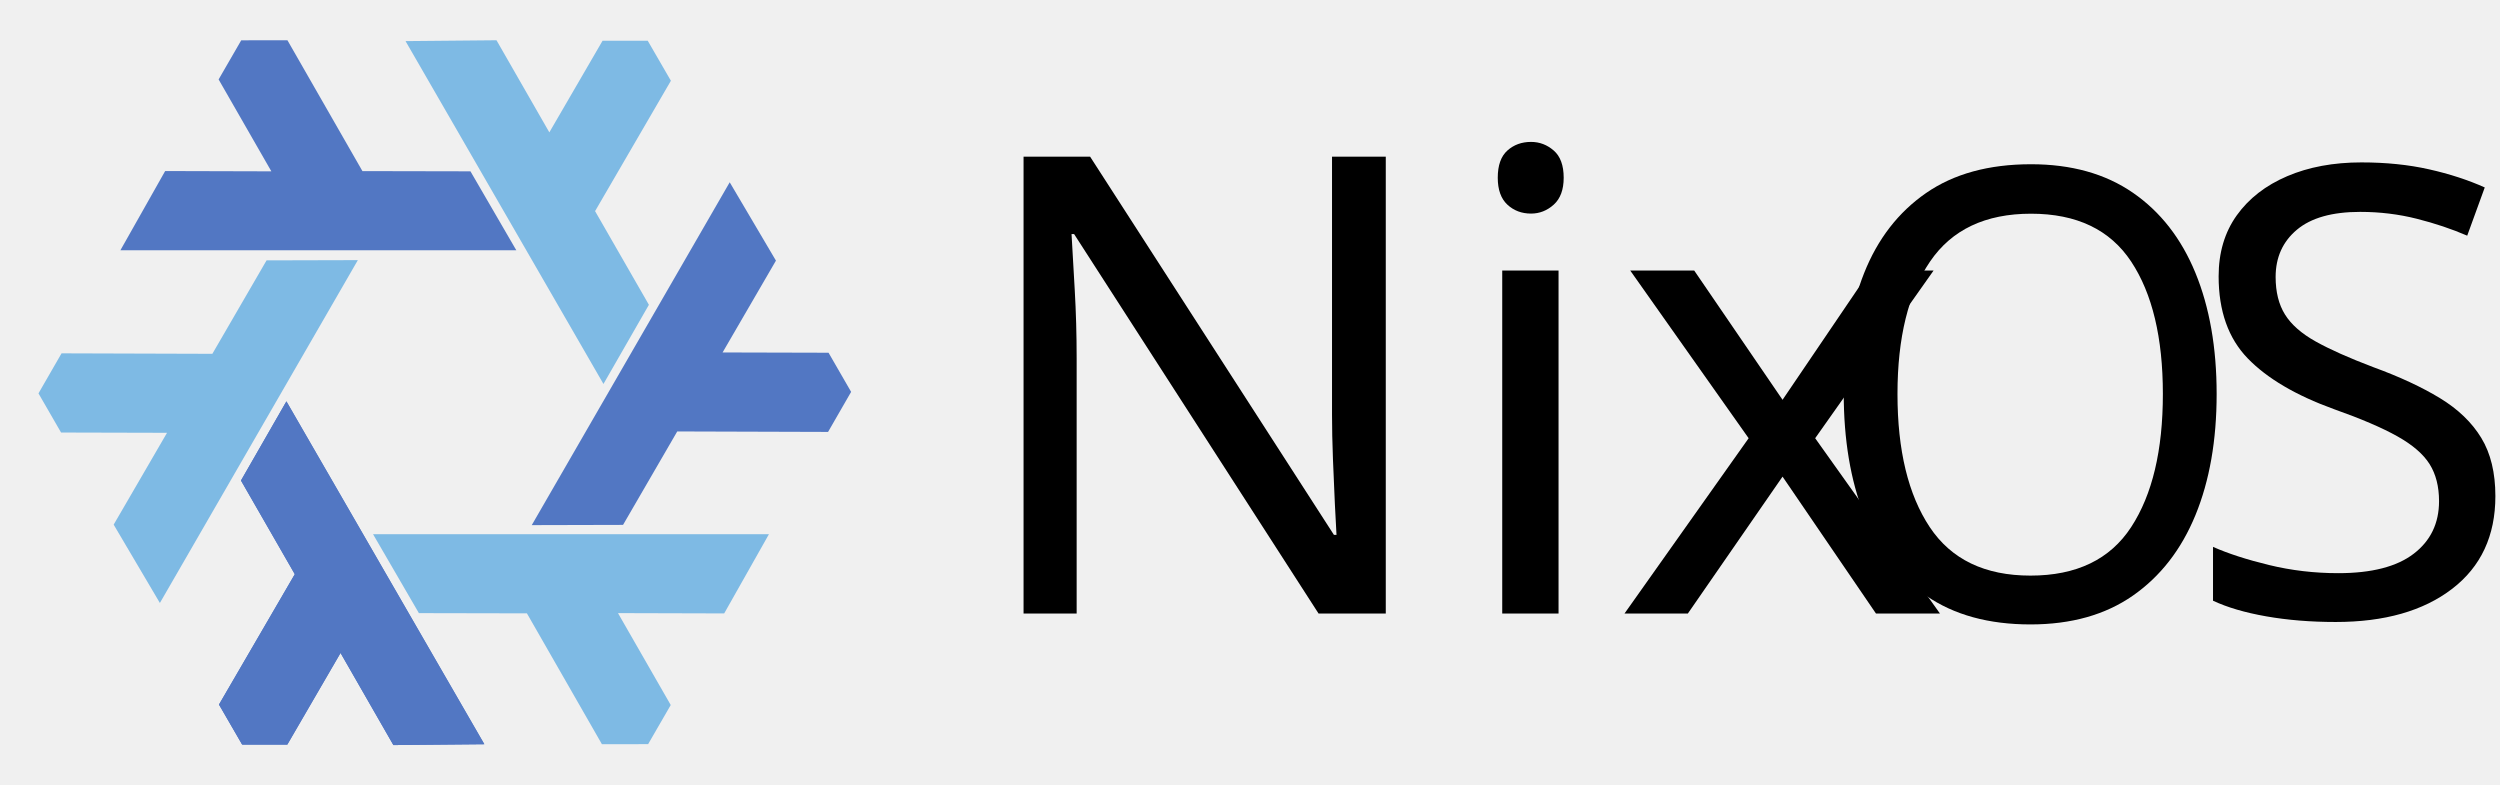
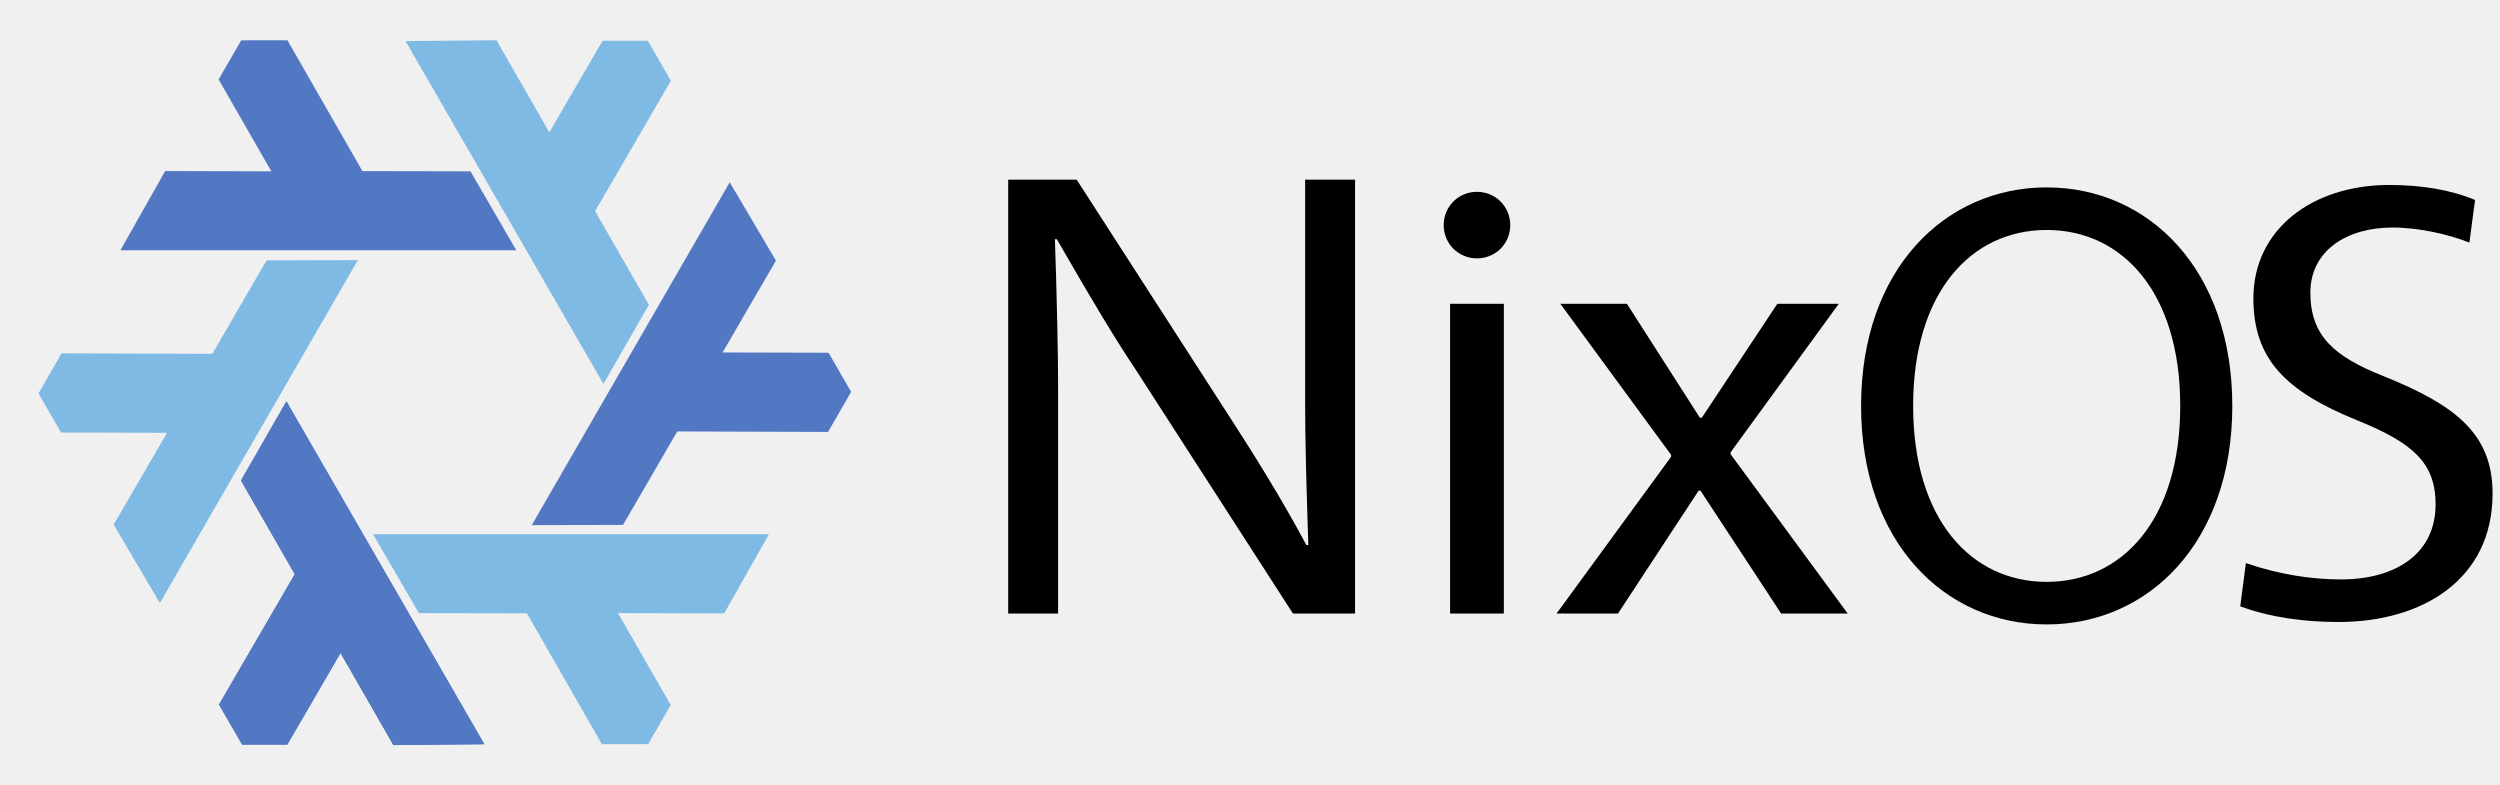
<svg xmlns="http://www.w3.org/2000/svg" xmlns:xlink="http://www.w3.org/1999/xlink" width="435.59mm" height="136.685mm" viewBox="0 0 1543.428 484.317" id="svg2" version="1.1">
  <defs id="defs4">
    <linearGradient id="linearGradient5562">
      <stop style="stop-color:#699ad7;stop-opacity:1" offset="0" id="stop5564" />
      <stop id="stop5566" offset="0.243" style="stop-color:#7eb1dd;stop-opacity:1" />
      <stop style="stop-color:#7ebae4;stop-opacity:1" offset="1" id="stop5568" />
    </linearGradient>
    <linearGradient id="linearGradient5053">
      <stop style="stop-color:#415e9a;stop-opacity:1" offset="0" id="stop5055" />
      <stop id="stop5057" offset="0.232" style="stop-color:#4a6baf;stop-opacity:1" />
      <stop style="stop-color:#5277c3;stop-opacity:1" offset="1" id="stop5059" />
    </linearGradient>
    <linearGradient id="linearGradient5960">
      <stop id="stop5962" offset="0" style="stop-color:#637ddf;stop-opacity:1" />
      <stop style="stop-color:#649afa;stop-opacity:1" offset="0.232" id="stop5964" />
      <stop id="stop5966" offset="1" style="stop-color:#719efa;stop-opacity:1" />
    </linearGradient>
-     <linearGradient id="linearGradient5867">
-       <stop style="stop-color:#7363df;stop-opacity:1" offset="0" id="stop5869" />
-       <stop id="stop5871" offset="0.232" style="stop-color:#6478fa;stop-opacity:1" />
-       <stop style="stop-color:#719efa;stop-opacity:1" offset="1" id="stop5873" />
-     </linearGradient>
    <linearGradient y2="515.971" x2="282.261" y1="338.624" x1="213.956" gradientTransform="translate(983.3608,601.3889)" gradientUnits="userSpaceOnUse" id="linearGradient5855" xlink:href="#linearGradient5960" />
-     <linearGradient y2="515.971" x2="282.261" y1="338.624" x1="213.956" gradientTransform="translate(-197.7517,-337.1451)" gradientUnits="userSpaceOnUse" id="linearGradient5855-8" xlink:href="#linearGradient5867" />
-     <linearGradient y2="247.582" x2="-702.753" y1="102.747" x1="-775.208" gradientTransform="translate(983.3608,601.3889)" gradientUnits="userSpaceOnUse" id="linearGradient4544" xlink:href="#linearGradient5960" />
-     <clipPath id="clipPath4501" clipPathUnits="userSpaceOnUse">
-       <circle r="241.066" cy="686.095" cx="335.14" id="circle4503" style="color:#000000;clip-rule:nonzero;display:inline;overflow:visible;visibility:visible;opacity:1;isolation:auto;mix-blend-mode:normal;color-interpolation:sRGB;color-interpolation-filters:linearRGB;solid-color:#000000;solid-opacity:1;fill:#adadad;fill-opacity:1;fill-rule:evenodd;stroke:none;stroke-width:3;stroke-linecap:butt;stroke-linejoin:round;stroke-miterlimit:4;stroke-dasharray:none;stroke-dashoffset:0;stroke-opacity:1;marker:none;color-rendering:auto;image-rendering:auto;shape-rendering:auto;text-rendering:auto;enable-background:accumulate" />
-     </clipPath>
-     <clipPath id="clipPath5410" clipPathUnits="userSpaceOnUse">
-       <circle r="241.137" cy="340.99" cx="335.981" id="circle5412" style="color:#000000;clip-rule:nonzero;display:inline;overflow:visible;visibility:visible;opacity:1;isolation:auto;mix-blend-mode:normal;color-interpolation:sRGB;color-interpolation-filters:linearRGB;solid-color:#000000;solid-opacity:1;fill:#ffffff;fill-opacity:1;fill-rule:evenodd;stroke:none;stroke-width:3;stroke-linecap:butt;stroke-linejoin:round;stroke-miterlimit:4;stroke-dasharray:none;stroke-dashoffset:0;stroke-opacity:1;marker:none;color-rendering:auto;image-rendering:auto;shape-rendering:auto;text-rendering:auto;enable-background:accumulate" />
-     </clipPath>
-     <linearGradient xlink:href="#linearGradient5053" id="linearGradient5137" gradientUnits="userSpaceOnUse" gradientTransform="translate(864.5506,-2197.497)" x1="-584.199" y1="782.336" x2="-496.297" y2="937.714" />
-     <linearGradient xlink:href="#linearGradient5053" id="linearGradient5147" gradientUnits="userSpaceOnUse" gradientTransform="translate(864.5506,-2197.497)" x1="-584.199" y1="782.336" x2="-496.297" y2="937.714" />
-     <linearGradient xlink:href="#linearGradient5562" id="linearGradient5162" gradientUnits="userSpaceOnUse" gradientTransform="translate(70.50506,-1761.308)" x1="200.597" y1="351.411" x2="290.087" y2="506.188" />
-     <linearGradient xlink:href="#linearGradient5562" id="linearGradient5172" gradientUnits="userSpaceOnUse" gradientTransform="translate(70.50506,-1761.308)" x1="200.597" y1="351.411" x2="290.087" y2="506.188" />
-     <linearGradient xlink:href="#linearGradient5562" id="linearGradient5182" gradientUnits="userSpaceOnUse" gradientTransform="translate(70.50506,-1761.308)" x1="200.597" y1="351.411" x2="290.087" y2="506.188" />
-     <linearGradient y2="506.188" x2="290.087" y1="351.411" x1="200.597" gradientTransform="translate(70.50506,-1761.308)" gradientUnits="userSpaceOnUse" id="linearGradient5201" xlink:href="#linearGradient5562" />
-     <linearGradient y2="937.714" x2="-496.297" y1="782.336" x1="-584.199" gradientTransform="translate(864.5506,-2197.497)" gradientUnits="userSpaceOnUse" id="linearGradient5205" xlink:href="#linearGradient5053" />
    <linearGradient xlink:href="#linearGradient5562" id="linearGradient5384" gradientUnits="userSpaceOnUse" gradientTransform="translate(70.65034,-1055.151)" x1="200.597" y1="351.411" x2="290.087" y2="506.188" />
    <linearGradient xlink:href="#linearGradient5053" id="linearGradient5386" gradientUnits="userSpaceOnUse" gradientTransform="translate(864.6959,-1491.341)" x1="-584.199" y1="782.336" x2="-496.297" y2="937.714" />
  </defs>
  <g id="layer7" style="display:none">
    <rect transform="translate(-132.5822,958.0402)" style="color:#000000;clip-rule:nonzero;display:inline;overflow:visible;visibility:visible;opacity:1;isolation:auto;mix-blend-mode:normal;color-interpolation:sRGB;color-interpolation-filters:linearRGB;solid-color:#000000;solid-opacity:1;fill:#ffffff;fill-opacity:1;fill-rule:evenodd;stroke:none;stroke-width:3;stroke-linecap:butt;stroke-linejoin:round;stroke-miterlimit:4;stroke-dasharray:none;stroke-dashoffset:0;stroke-opacity:1;marker:none;color-rendering:auto;image-rendering:auto;shape-rendering:auto;text-rendering:auto;enable-background:accumulate" id="rect5389" width="1543.428" height="483.744" x="132.582" y="-957.778" />
  </g>
  <g id="layer5" style="display:none;opacity:0.516" transform="translate(-132.5822,958.0402)">
    <rect y="-957.778" x="132.582" height="483.744" width="1543.428" id="rect5350" style="color:#000000;clip-rule:nonzero;display:inline;overflow:visible;visibility:visible;opacity:1;isolation:auto;mix-blend-mode:normal;color-interpolation:sRGB;color-interpolation-filters:linearRGB;solid-color:#000000;solid-opacity:1;fill:#d4d4d4;fill-opacity:1;fill-rule:evenodd;stroke:none;stroke-width:3;stroke-linecap:butt;stroke-linejoin:round;stroke-miterlimit:4;stroke-dasharray:none;stroke-dashoffset:0;stroke-opacity:1;marker:none;color-rendering:auto;image-rendering:auto;shape-rendering:auto;text-rendering:auto;enable-background:accumulate" />
    <rect style="color:#000000;clip-rule:nonzero;display:inline;overflow:visible;visibility:visible;opacity:1;isolation:auto;mix-blend-mode:normal;color-interpolation:sRGB;color-interpolation-filters:linearRGB;solid-color:#000000;solid-opacity:1;fill:#9b9b9b;fill-opacity:1;fill-rule:evenodd;stroke:none;stroke-width:3;stroke-linecap:butt;stroke-linejoin:round;stroke-miterlimit:4;stroke-dasharray:none;stroke-dashoffset:0;stroke-opacity:1;marker:none;color-rendering:auto;image-rendering:auto;shape-rendering:auto;text-rendering:auto;enable-background:accumulate" id="rect5346" width="1496.443" height="435.681" x="155.776" y="-933.387" />
    <rect y="-851.659" x="159.027" height="272.584" width="1492.573" id="rect5348" style="color:#000000;clip-rule:nonzero;display:inline;overflow:visible;visibility:visible;opacity:1;isolation:auto;mix-blend-mode:normal;color-interpolation:sRGB;color-interpolation-filters:linearRGB;solid-color:#000000;solid-opacity:1;fill:#848484;fill-opacity:1;fill-rule:evenodd;stroke:none;stroke-width:3;stroke-linecap:butt;stroke-linejoin:round;stroke-miterlimit:4;stroke-dasharray:none;stroke-dashoffset:0;stroke-opacity:1;marker:none;color-rendering:auto;image-rendering:auto;shape-rendering:auto;text-rendering:auto;enable-background:accumulate" />
  </g>
  <g id="layer6" style="display:none" transform="translate(-132.5822,958.0402)">
    <rect y="-958.028" x="132.651" height="484.304" width="550.416" id="rect5379" style="color:#000000;clip-rule:nonzero;display:inline;overflow:visible;visibility:visible;opacity:1;isolation:auto;mix-blend-mode:normal;color-interpolation:sRGB;color-interpolation-filters:linearRGB;solid-color:#000000;solid-opacity:1;fill:#5c201e;fill-opacity:1;fill-rule:evenodd;stroke:none;stroke-width:3;stroke-linecap:butt;stroke-linejoin:round;stroke-miterlimit:4;stroke-dasharray:none;stroke-dashoffset:0;stroke-opacity:1;marker:none;color-rendering:auto;image-rendering:auto;shape-rendering:auto;text-rendering:auto;enable-background:accumulate" />
    <rect style="color:#000000;clip-rule:nonzero;display:inline;overflow:visible;visibility:visible;opacity:1;isolation:auto;mix-blend-mode:normal;color-interpolation:sRGB;color-interpolation-filters:linearRGB;solid-color:#000000;solid-opacity:1;fill:#c24a46;fill-opacity:1;fill-rule:evenodd;stroke:none;stroke-width:3;stroke-linecap:butt;stroke-linejoin:round;stroke-miterlimit:4;stroke-dasharray:none;stroke-dashoffset:0;stroke-opacity:1;marker:none;color-rendering:auto;image-rendering:auto;shape-rendering:auto;text-rendering:auto;enable-background:accumulate" id="rect5372" width="501.944" height="434.304" x="156.123" y="-933.028" />
    <rect style="color:#000000;clip-rule:nonzero;display:inline;overflow:visible;visibility:visible;opacity:1;isolation:auto;mix-blend-mode:normal;color-interpolation:sRGB;color-interpolation-filters:linearRGB;solid-color:#000000;solid-opacity:1;fill:#d98d8a;fill-opacity:1;fill-rule:evenodd;stroke:none;stroke-width:3;stroke-linecap:butt;stroke-linejoin:round;stroke-miterlimit:4;stroke-dasharray:none;stroke-dashoffset:0;stroke-opacity:1;marker:none;color-rendering:auto;image-rendering:auto;shape-rendering:auto;text-rendering:auto;enable-background:accumulate" id="rect5381" width="24.94" height="24.94" x="658.028" y="-958.04" />
  </g>
  <g id="layer1" style="display:inline" transform="translate(-132.5822,958.0402)">
    <path style="color:#000000;clip-rule:nonzero;display:inline;overflow:visible;visibility:visible;opacity:1;isolation:auto;mix-blend-mode:normal;color-interpolation:sRGB;color-interpolation-filters:linearRGB;solid-color:#000000;solid-opacity:1;fill:#5277c3;fill-opacity:1;fill-rule:evenodd;stroke:none;stroke-width:3;stroke-linecap:butt;stroke-linejoin:round;stroke-miterlimit:4;stroke-dasharray:none;stroke-dashoffset:0;stroke-opacity:1;color-rendering:auto;image-rendering:auto;shape-rendering:auto;text-rendering:auto;enable-background:accumulate" d="m 309.404,-710.252 122.197,211.675 -56.157,0.527 -32.624,-56.869 -32.856,56.565 -27.902,-0.011 -14.291,-24.69 46.81,-80.49 -33.229,-57.826 z" id="path4861" />
    <path style="color:#000000;clip-rule:nonzero;display:inline;overflow:visible;visibility:visible;opacity:1;isolation:auto;mix-blend-mode:normal;color-interpolation:sRGB;color-interpolation-filters:linearRGB;solid-color:#000000;solid-opacity:1;fill:#7ebae4;fill-opacity:1;fill-rule:evenodd;stroke:none;stroke-width:3;stroke-linecap:butt;stroke-linejoin:round;stroke-miterlimit:4;stroke-dasharray:none;stroke-dashoffset:0;stroke-opacity:1;color-rendering:auto;image-rendering:auto;shape-rendering:auto;text-rendering:auto;enable-background:accumulate" d="m 353.509,-797.443 -122.218,211.663 -28.535,-48.37 32.938,-56.688 -65.415,-0.172 -13.941,-24.17 14.236,-24.721 93.112,0.294 33.464,-57.69 z" id="use4863" />
    <path style="color:#000000;clip-rule:nonzero;display:inline;overflow:visible;visibility:visible;opacity:1;isolation:auto;mix-blend-mode:normal;color-interpolation:sRGB;color-interpolation-filters:linearRGB;solid-color:#000000;solid-opacity:1;fill:#7ebae4;fill-opacity:1;fill-rule:evenodd;stroke:none;stroke-width:3;stroke-linecap:butt;stroke-linejoin:round;stroke-miterlimit:4;stroke-dasharray:none;stroke-dashoffset:0;stroke-opacity:1;color-rendering:auto;image-rendering:auto;shape-rendering:auto;text-rendering:auto;enable-background:accumulate" d="m 362.885,-628.243 244.414,0.012 -27.622,48.897 -65.562,-0.182 32.559,56.737 -13.961,24.159 -28.527,0.032 -46.301,-80.784 -66.693,-0.135 z" id="use4865" />
    <path style="color:#000000;clip-rule:nonzero;display:inline;overflow:visible;visibility:visible;opacity:1;isolation:auto;mix-blend-mode:normal;color-interpolation:sRGB;color-interpolation-filters:linearRGB;solid-color:#000000;solid-opacity:1;fill:#7ebae4;fill-opacity:1;fill-rule:evenodd;stroke:none;stroke-width:3;stroke-linecap:butt;stroke-linejoin:round;stroke-miterlimit:4;stroke-dasharray:none;stroke-dashoffset:0;stroke-opacity:1;color-rendering:auto;image-rendering:auto;shape-rendering:auto;text-rendering:auto;enable-background:accumulate" d="m 505.143,-720.989 -122.197,-211.675 56.157,-0.527 32.624,56.869 32.856,-56.565 27.902,0.011 14.291,24.69 -46.81,80.49 33.229,57.826 z" id="use4867" />
    <path id="path4873" d="m 309.404,-710.252 122.197,211.675 -56.157,0.527 -32.624,-56.869 -32.856,56.565 -27.902,-0.011 -14.291,-24.69 46.81,-80.49 -33.229,-57.826 z" style="color:#000000;clip-rule:nonzero;display:inline;overflow:visible;visibility:visible;opacity:1;isolation:auto;mix-blend-mode:normal;color-interpolation:sRGB;color-interpolation-filters:linearRGB;solid-color:#000000;solid-opacity:1;fill:#5277c3;fill-opacity:1;fill-rule:evenodd;stroke:none;stroke-width:3;stroke-linecap:butt;stroke-linejoin:round;stroke-miterlimit:4;stroke-dasharray:none;stroke-dashoffset:0;stroke-opacity:1;color-rendering:auto;image-rendering:auto;shape-rendering:auto;text-rendering:auto;enable-background:accumulate" />
    <path id="use4875" d="m 451.336,-803.533 -244.414,-0.012 27.622,-48.897 65.562,0.182 -32.559,-56.737 13.961,-24.159 28.527,-0.032 46.301,80.784 66.693,0.135 z" style="color:#000000;clip-rule:nonzero;display:inline;overflow:visible;visibility:visible;opacity:1;isolation:auto;mix-blend-mode:normal;color-interpolation:sRGB;color-interpolation-filters:linearRGB;solid-color:#000000;solid-opacity:1;fill:#5277c3;fill-opacity:1;fill-rule:evenodd;stroke:none;stroke-width:3;stroke-linecap:butt;stroke-linejoin:round;stroke-miterlimit:4;stroke-dasharray:none;stroke-dashoffset:0;stroke-opacity:1;color-rendering:auto;image-rendering:auto;shape-rendering:auto;text-rendering:auto;enable-background:accumulate" />
    <path id="use4877" d="m 460.872,-633.842 122.218,-211.663 28.535,48.37 -32.938,56.688 65.415,0.172 13.941,24.17 -14.236,24.721 -93.112,-0.294 -33.464,57.69 z" style="color:#000000;clip-rule:nonzero;display:inline;overflow:visible;visibility:visible;opacity:1;isolation:auto;mix-blend-mode:normal;color-interpolation:sRGB;color-interpolation-filters:linearRGB;solid-color:#000000;solid-opacity:1;fill:#5277c3;fill-opacity:1;fill-rule:evenodd;stroke:none;stroke-width:3;stroke-linecap:butt;stroke-linejoin:round;stroke-miterlimit:4;stroke-dasharray:none;stroke-dashoffset:0;stroke-opacity:1;color-rendering:auto;image-rendering:auto;shape-rendering:auto;text-rendering:auto;enable-background:accumulate" />
    <g id="layer2" style="display:none" transform="translate(72.03904,-1799.448)">
      <path d="M 460.606,594.729 209.742,594.729 84.31,377.474 209.742,160.219 l 250.864,1e-5 125.432,217.255 z" id="path6032" style="color:#000000;display:inline;overflow:visible;visibility:visible;opacity:0.236;fill:#4e4d52;fill-opacity:1;fill-rule:nonzero;stroke:none;stroke-width:3;stroke-linecap:butt;stroke-linejoin:round;stroke-miterlimit:4;stroke-dasharray:none;stroke-dashoffset:0;stroke-opacity:1;marker:none;enable-background:accumulate" />
      <path transform="translate(0,-308.2677)" style="color:#000000;display:inline;overflow:visible;visibility:visible;opacity:1;fill:#4e4d52;fill-opacity:1;fill-rule:nonzero;stroke:none;stroke-width:3;stroke-linecap:butt;stroke-linejoin:round;stroke-miterlimit:4;stroke-dasharray:none;stroke-dashoffset:0;stroke-opacity:1;marker:none;enable-background:accumulate" id="path5875" d="m 385.592,773.067 -100.835,0 -50.417,-87.326 50.417,-87.326 100.835,10e-6 50.417,87.326 z" />
      <path transform="translate(0,-308.2677)" id="path5851" d="m 1216.559,938.534 123.055,228.14 -42.681,-1.262 -43.482,-79.772 -39.651,80.327 -32.688,-19.798 53.474,-100.285 -37.116,-73.89 z" style="fill:url(#linearGradient5855);fill-opacity:1;fill-rule:evenodd;stroke:none;stroke-width:3;stroke-linecap:butt;stroke-linejoin:round;stroke-miterlimit:4;stroke-dasharray:none;stroke-opacity:1" />
      <rect style="color:#000000;clip-rule:nonzero;display:inline;overflow:visible;visibility:visible;opacity:0.415;isolation:auto;mix-blend-mode:normal;color-interpolation:sRGB;color-interpolation-filters:linearRGB;solid-color:#000000;solid-opacity:1;fill:#c53a3a;fill-opacity:1;fill-rule:nonzero;stroke:none;stroke-width:3;stroke-linecap:butt;stroke-linejoin:round;stroke-miterlimit:4;stroke-dasharray:none;stroke-dashoffset:0;stroke-opacity:1;marker:none;color-rendering:auto;image-rendering:auto;shape-rendering:auto;text-rendering:auto;enable-background:accumulate" id="rect5884" width="48.835" height="226.229" x="-34.742" y="446.171" transform="matrix(0.8660254,-0.5,0.5,0.8660254,0,0)" />
-       <path transform="translate(0,-308.2677)" style="color:#000000;clip-rule:nonzero;display:inline;overflow:visible;visibility:visible;opacity:0.509;isolation:auto;mix-blend-mode:normal;color-interpolation:sRGB;color-interpolation-filters:linearRGB;solid-color:#000000;solid-opacity:1;fill:#000000;fill-opacity:1;fill-rule:evenodd;stroke:none;stroke-width:3;stroke-linecap:butt;stroke-linejoin:round;stroke-miterlimit:4;stroke-dasharray:none;stroke-dashoffset:0;stroke-opacity:1;marker:none;color-rendering:auto;image-rendering:auto;shape-rendering:auto;text-rendering:auto;enable-background:accumulate" id="path3428" d="m 251.986,878.638 -14.024,24.291 -28.049,0 -14.024,-24.291 14.024,-24.291 28.049,0 z" />
+       <path transform="translate(0,-308.2677)" style="color:#000000;clip-rule:nonzero;display:inline;overflow:visible;visibility:visible;opacity:0.509;isolation:auto;mix-blend-mode:normal;color-interpolation:sRGB;color-interpolation-filters:linearRGB;solid-color:#000000;solid-opacity:1;fill:#000000;fill-opacity:1;fill-rule:evenodd;stroke:none;stroke-width:3;stroke-linecap:butt;stroke-linejoin:round;stroke-miterlimit:4;stroke-dasharray:none;stroke-dashoffset:0;stroke-opacity:1;marker:none;color-rendering:auto;image-rendering:auto;shape-rendering:auto;text-rendering:auto;enable-background:accumulate" id="path3428" d="m 251.986,878.638 -14.024,24.291 h -28.049 l -14.024,-24.291 14.024,-24.291 h 28.049 z" />
      <use x="0" y="0" xlink:href="#rect5884" id="use4252" transform="matrix(0.5,0.8660254,-0.8660254,0.5,558.0264,12.37299)" width="100%" height="100%" />
      <rect style="color:#000000;clip-rule:nonzero;display:inline;overflow:visible;visibility:visible;opacity:1;isolation:auto;mix-blend-mode:normal;color-interpolation:sRGB;color-interpolation-filters:linearRGB;solid-color:#000000;solid-opacity:1;fill:#000000;fill-opacity:0.651;fill-rule:evenodd;stroke:none;stroke-width:1px;stroke-linecap:butt;stroke-linejoin:miter;stroke-miterlimit:4;stroke-dasharray:none;stroke-dashoffset:0;stroke-opacity:1;marker:none;color-rendering:auto;image-rendering:auto;shape-rendering:auto;text-rendering:auto;enable-background:accumulate" id="rect4254" width="5.395" height="115.126" x="545.71" y="467.07" transform="matrix(0.8660254,0.5,-0.5,0.8660254,0,-308.2677)" />
    </g>
  </g>
  <g id="layer3" style="display:none;opacity:1" transform="translate(-132.5822,958.0402)">
    <path id="path3336-6" d="m 309.549,-710.388 122.197,211.675 -56.157,0.527 -32.624,-56.869 -32.856,56.565 -27.902,-0.011 -14.291,-24.69 46.81,-80.49 -33.229,-57.826 z" style="opacity:1;fill:url(#linearGradient5384);fill-opacity:1;fill-rule:evenodd;stroke:none;stroke-width:3;stroke-linecap:butt;stroke-linejoin:round;stroke-miterlimit:4;stroke-dasharray:none;stroke-opacity:1" />
    <use height="100%" width="100%" transform="matrix(0.5,0.8660254,-0.8660254,0.5,-416.3342,-710.4626)" id="use3439-6" xlink:href="#path3336-6" y="0" x="0" />
    <use height="100%" width="100%" transform="matrix(0.5,-0.8660254,0.8660254,0.5,823.4704,-5.107738)" id="use3445-0" xlink:href="#path3336-6" y="0" x="0" />
    <use height="100%" width="100%" transform="matrix(-1,0,0,-1,814.8374,-1431.513)" id="use3449-5" xlink:href="#path3336-6" y="0" x="0" />
    <path style="color:#000000;clip-rule:nonzero;display:inline;overflow:visible;visibility:visible;opacity:1;isolation:auto;mix-blend-mode:normal;color-interpolation:sRGB;color-interpolation-filters:linearRGB;solid-color:#000000;solid-opacity:1;fill:url(#linearGradient5386);fill-opacity:1;fill-rule:evenodd;stroke:none;stroke-width:3;stroke-linecap:butt;stroke-linejoin:round;stroke-miterlimit:4;stroke-dasharray:none;stroke-dashoffset:0;stroke-opacity:1;color-rendering:auto;image-rendering:auto;shape-rendering:auto;text-rendering:auto;enable-background:accumulate" d="m 309.549,-710.388 122.197,211.675 -56.157,0.527 -32.624,-56.869 -32.856,56.565 -27.902,-0.011 -14.291,-24.69 46.81,-80.49 -33.229,-57.826 z" id="path4260-0" />
    <use height="100%" width="100%" transform="matrix(-0.5,0.8660254,-0.8660254,-0.5,-9.137807,-1426.891)" id="use4354-5" xlink:href="#path4260-0" y="0" x="0" style="display:inline" />
    <use height="100%" width="100%" transform="matrix(-0.5,-0.8660254,0.8660254,-0.5,1230.894,-721.083)" id="use4362-2" xlink:href="#path4260-0" y="0" x="0" style="display:inline" />
  </g>
  <g style="display:inline" id="g5329" transform="translate(-132.5822,958.0402)">
-     <text xml:space="preserve" style="font-style:normal;font-variant:normal;font-weight:normal;font-stretch:normal;font-size:395.097px;line-height:125%;font-family:Carlito;-inkscape-font-specification:Carlito;letter-spacing:0px;word-spacing:0px;display:inline;opacity:1;fill:#000000;fill-opacity:1;stroke:none;stroke-width:1px;stroke-linecap:butt;stroke-linejoin:miter;stroke-opacity:1" x="726.169" y="-579.243" id="text5407">
-       <tspan style="font-style:normal;font-variant:normal;font-weight:normal;font-stretch:normal;font-family:Vegur;-inkscape-font-specification:Vegur" id="tspan5409" x="726.169" y="-579.243">Nix</tspan>
-     </text>
-     <text id="text5356" y="-547.966" x="1314.368" style="font-style:normal;font-variant:normal;font-weight:normal;font-stretch:normal;font-size:367.487px;line-height:125%;font-family:Carlito;-inkscape-font-specification:Carlito;letter-spacing:0px;word-spacing:0px;display:inline;opacity:1;fill:#000000;fill-opacity:1;stroke:none;stroke-width:1px;stroke-linecap:butt;stroke-linejoin:miter;stroke-opacity:1" xml:space="preserve" transform="scale(0.9506732,1.051886)">
-       <tspan y="-547.966" x="1314.368" id="tspan5358" style="font-style:normal;font-variant:normal;font-weight:normal;font-stretch:normal;font-family:Vegur;-inkscape-font-specification:Vegur">O</tspan>
-     </text>
-     <text xml:space="preserve" style="font-style:normal;font-variant:normal;font-weight:normal;font-stretch:normal;font-size:386.555px;line-height:125%;font-family:Carlito;-inkscape-font-specification:Carlito;letter-spacing:0px;word-spacing:0px;display:inline;opacity:1;fill:#000000;fill-opacity:1;stroke:none;stroke-width:1px;stroke-linecap:butt;stroke-linejoin:miter;stroke-opacity:1" x="1479.112" y="-577.903" id="text5364">
-       <tspan style="font-style:normal;font-variant:normal;font-weight:normal;font-stretch:normal;font-family:Vegur;-inkscape-font-specification:Vegur" x="1479.112" y="-577.903" id="tspan5368">S</tspan>
-     </text>
+     <g aria-label="Nix" style="font-style:normal;font-variant:normal;font-weight:normal;font-stretch:normal;font-size:395.097px;line-height:125%;font-family:Carlito;-inkscape-font-specification:Carlito;letter-spacing:0px;word-spacing:0px;display:inline;opacity:1;fill:#000000;fill-opacity:1;stroke:none;stroke-width:1px;stroke-linecap:butt;stroke-linejoin:miter;stroke-opacity:1" id="text5407">
+       <path d="m 969.153,-847.118 h -30.818 v 139.864 c 0,19.755 0.79,50.967 1.975,85.736 h -1.185 c -15.409,-28.842 -32.793,-56.499 -45.041,-75.463 l -96.799,-150.137 h -42.275 v 267.876 h 30.818 v -139.864 c 0,-19.755 -0.79,-56.894 -1.975,-91.267 h 1.185 c 22.916,39.905 36.349,62.03 48.992,80.995 l 96.799,150.137 h 38.324 z" style="font-style:normal;font-variant:normal;font-weight:normal;font-stretch:normal;font-family:Vegur;-inkscape-font-specification:Vegur" id="path4683" />
+       <path d="m 1027.825,-579.243 h 33.188 v -191.227 h -33.188 z m 16.594,-219.279 c 11.458,0 20.545,-9.087 20.545,-20.545 0,-11.458 -9.087,-20.545 -20.545,-20.545 -11.458,0 -20.545,9.087 -20.545,20.545 0,11.458 9.087,20.545 20.545,20.545 z" style="font-style:normal;font-variant:normal;font-weight:normal;font-stretch:normal;font-family:Vegur;-inkscape-font-specification:Vegur" id="path4685" />
+       <path d="m 1267.778,-770.47 h -37.929 l -46.621,70.327 h -1.185 l -45.041,-70.327 h -41.09 l 68.352,93.243 v 1.185 l -70.722,96.799 h 37.929 l 49.782,-75.859 h 1.185 l 49.782,75.859 h 41.09 l -72.303,-98.379 v -1.185 z" style="font-style:normal;font-variant:normal;font-weight:normal;font-stretch:normal;font-family:Vegur;-inkscape-font-specification:Vegur" id="path4687" />
+     </g>
+     <g aria-label="O" transform="scale(0.9506732,1.051886)" style="font-style:normal;font-variant:normal;font-weight:normal;font-stretch:normal;font-size:367.487px;line-height:125%;font-family:Carlito;-inkscape-font-specification:Carlito;letter-spacing:0px;word-spacing:0px;display:inline;opacity:1;fill:#000000;fill-opacity:1;stroke:none;stroke-width:1px;stroke-linecap:butt;stroke-linejoin:miter;stroke-opacity:1" id="text5356">
+       <path d="m 1468.591,-800.797 c -66.148,0 -120.536,48.141 -120.536,128.253 0,80.112 54.388,128.253 120.536,128.253 66.148,0 120.536,-48.141 120.536,-128.253 0,-80.112 -54.388,-128.253 -120.536,-128.253 z m 0,24.989 c 49.243,0 86.727,36.749 86.727,103.264 0,66.515 -37.484,103.264 -86.727,103.264 -49.243,0 -86.727,-36.749 -86.727,-103.264 0,-66.515 37.484,-103.264 86.727,-103.264 z" style="font-style:normal;font-variant:normal;font-weight:normal;font-stretch:normal;font-family:Vegur;-inkscape-font-specification:Vegur" id="path4680" />
+     </g>
+     <g aria-label="S" style="font-style:normal;font-variant:normal;font-weight:normal;font-stretch:normal;font-size:386.555px;line-height:125%;font-family:Carlito;-inkscape-font-specification:Carlito;letter-spacing:0px;word-spacing:0px;display:inline;opacity:1;fill:#000000;fill-opacity:1;stroke:none;stroke-width:1px;stroke-linecap:butt;stroke-linejoin:miter;stroke-opacity:1" id="text5364">
+       <path d="m 1523.761,-773.886 c 0,37.109 19.328,57.21 64.168,75.378 34.403,13.916 48.319,26.286 48.319,51.798 0,30.924 -25.126,46.387 -58.37,46.387 -17.395,0 -37.109,-2.706 -58.756,-10.05 l -3.479,26.672 c 18.941,6.958 39.815,9.664 60.689,9.664 51.798,0 95.093,-26.286 95.093,-79.244 0,-36.723 -22.42,-54.504 -67.647,-72.672 -30.151,-11.983 -44.84,-24.74 -44.84,-51.412 0,-25.899 22.42,-40.202 50.639,-40.202 16.622,0 34.79,4.252 47.546,9.277 l 3.479,-26.286 c -14.689,-6.185 -32.857,-9.277 -52.958,-9.277 -47.546,0 -83.882,27.445 -83.882,69.966 z" style="font-style:normal;font-variant:normal;font-weight:normal;font-stretch:normal;font-family:Vegur;-inkscape-font-specification:Vegur" id="path4677" />
+     </g>
  </g>
</svg>
